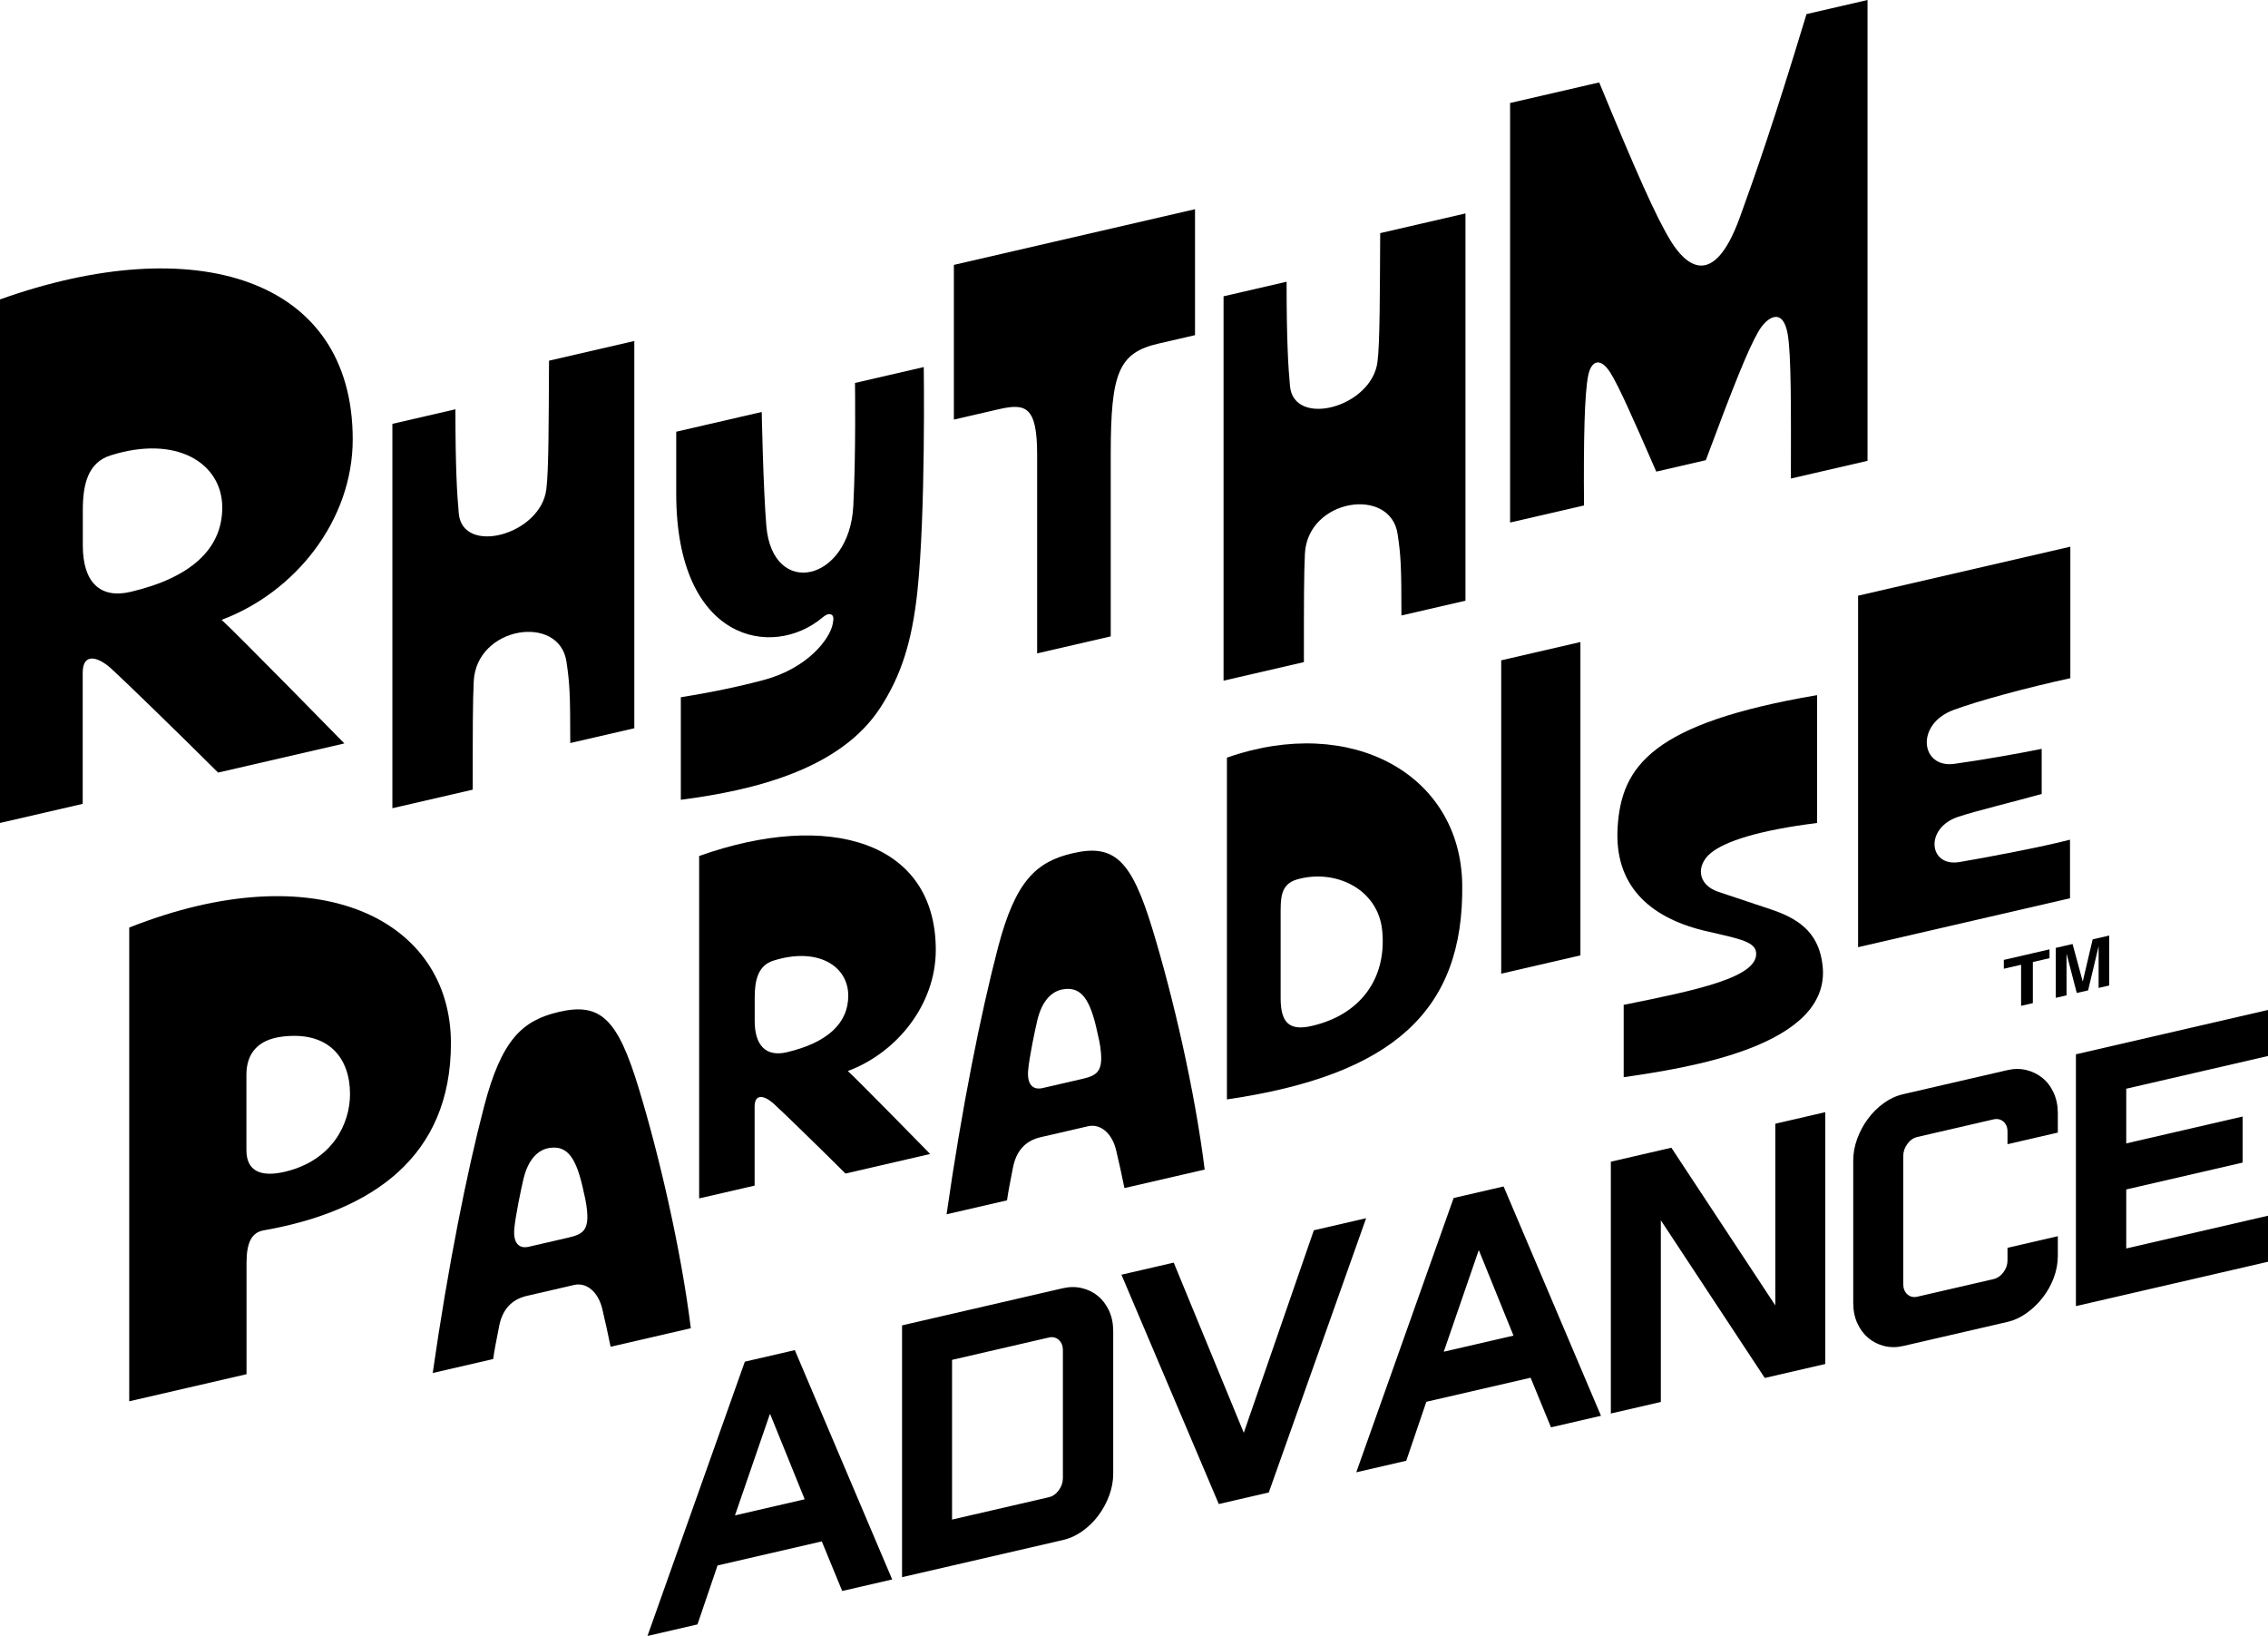
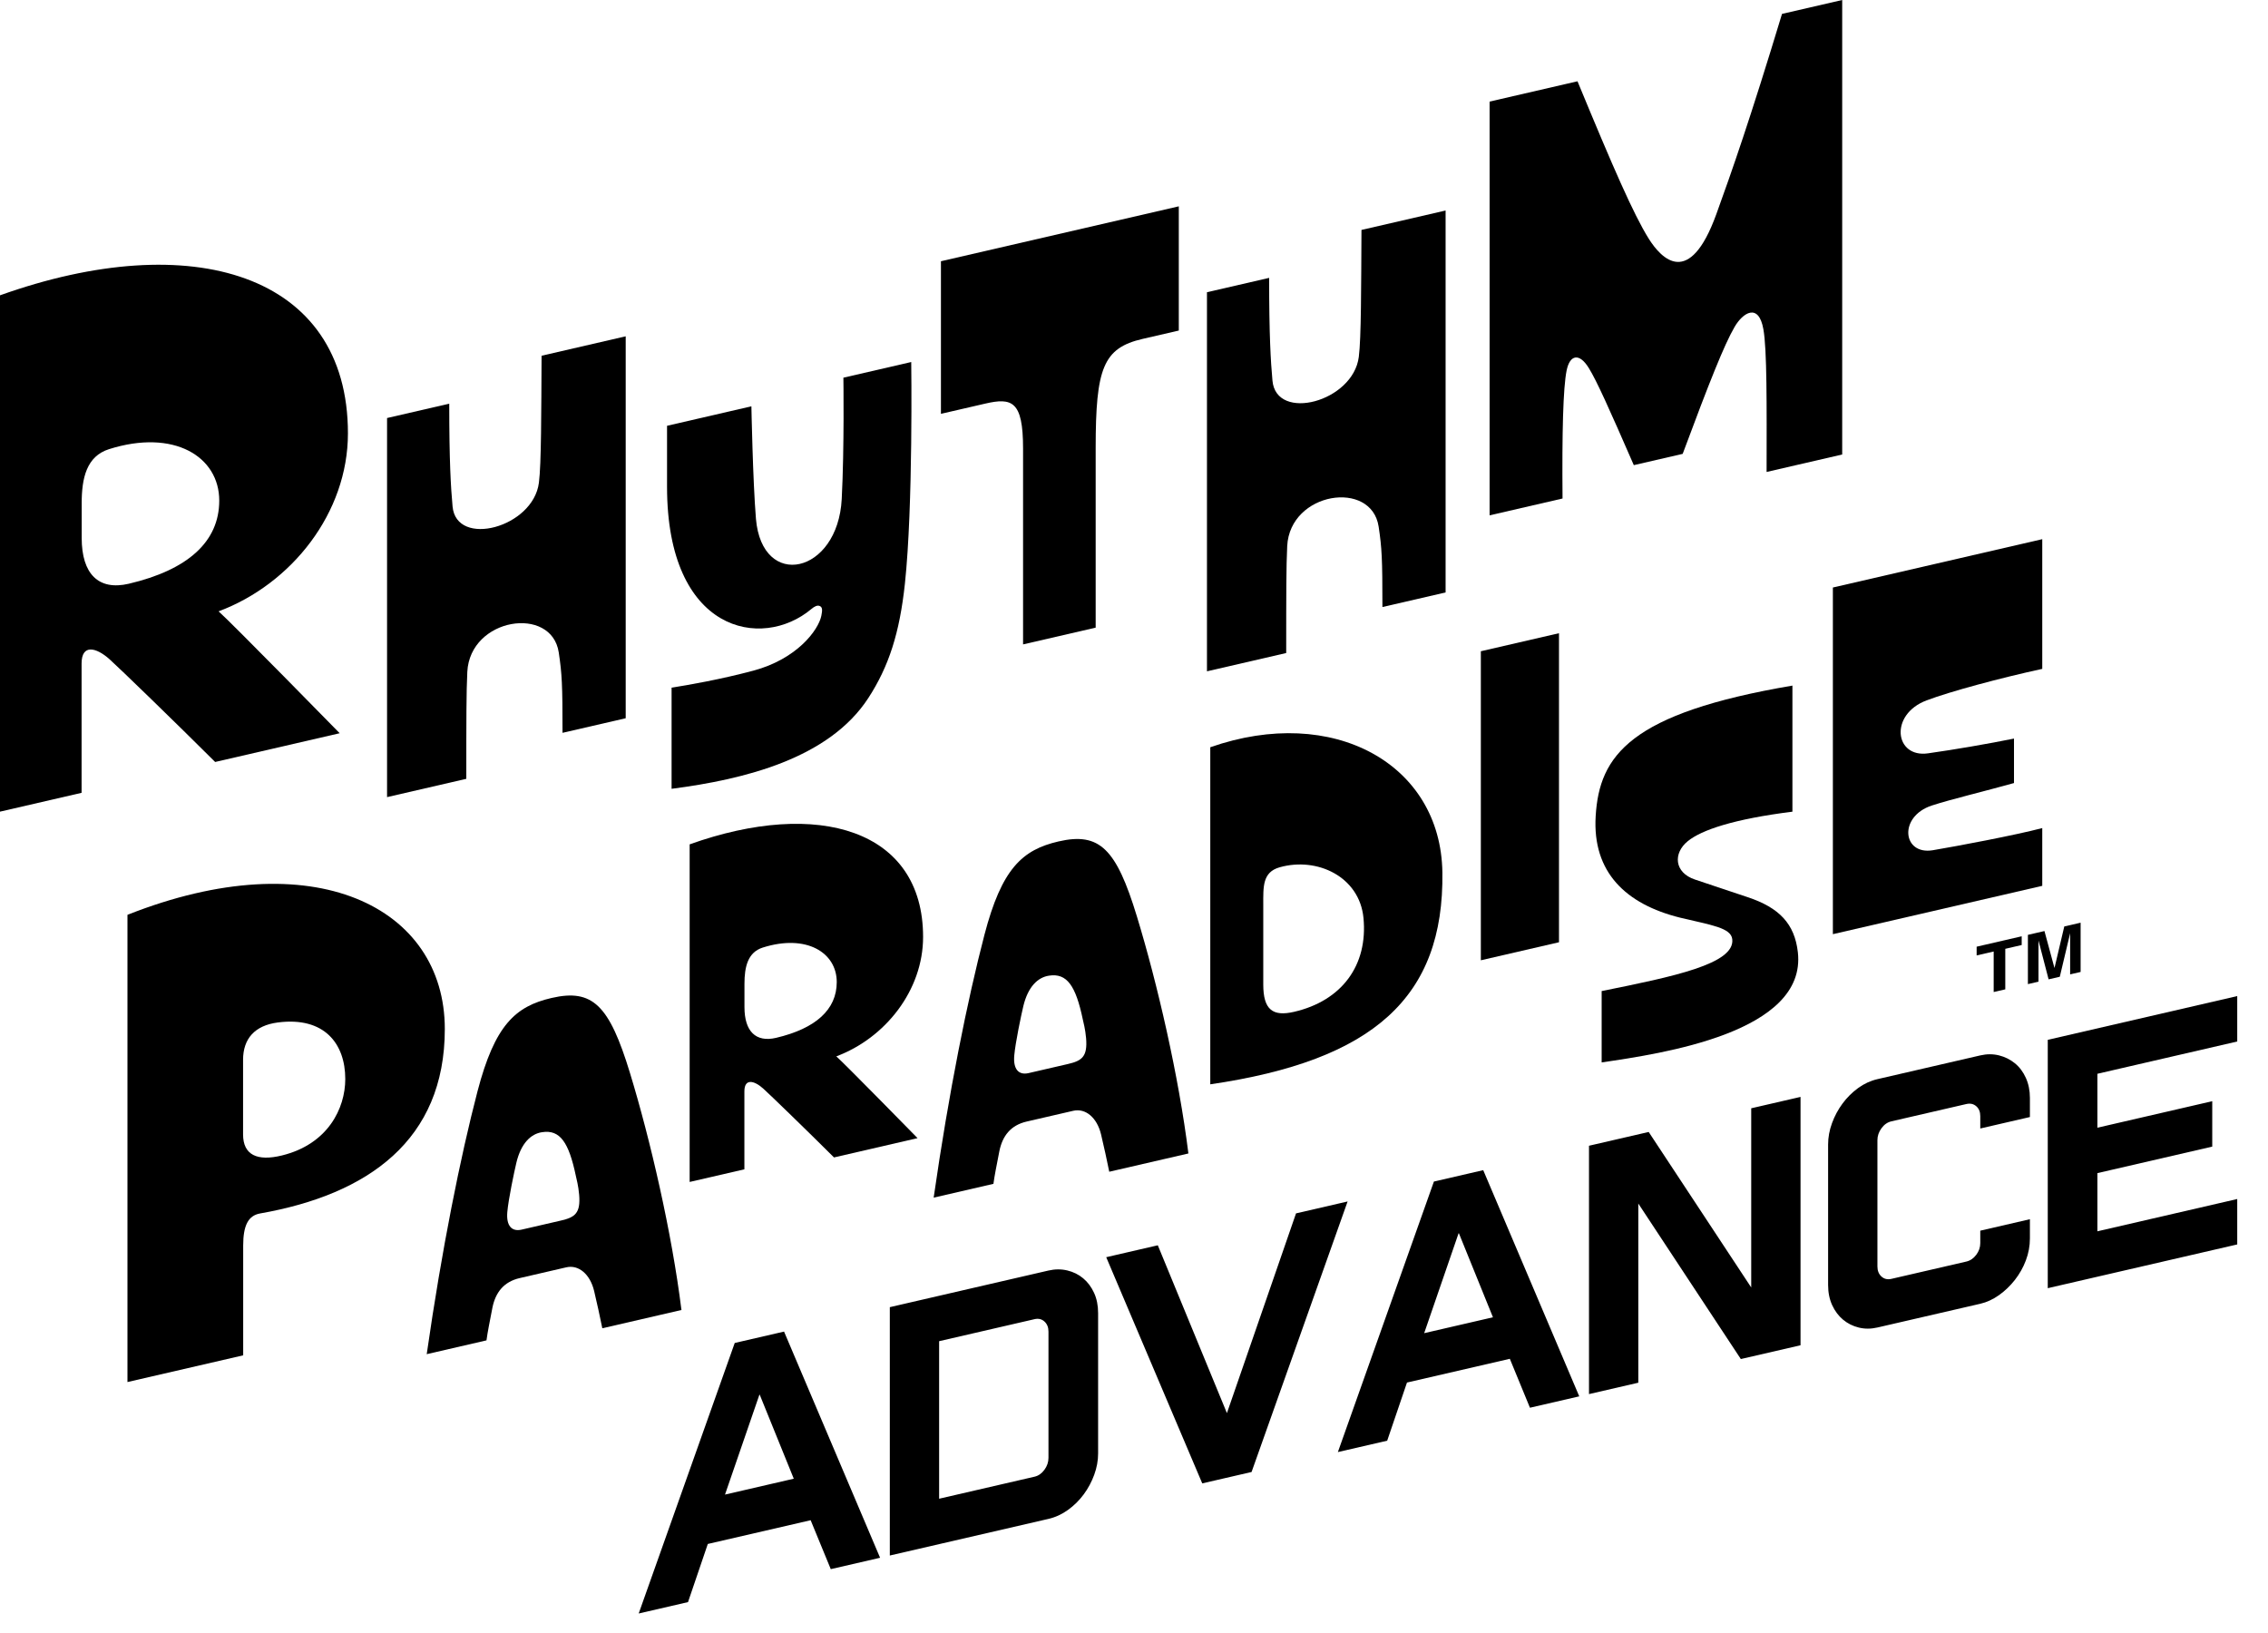
- <svg xmlns="http://www.w3.org/2000/svg" version="1.1" id="svg1" width="666.667" height="480.788" viewBox="0 0 666.667 480.788">
+ <svg xmlns="http://www.w3.org/2000/svg" version="1.1" id="svg1" width="666.667" height="479.887" viewBox="0 0 666.667 479.887">
  <defs id="defs1">
    <clipPath clipPathUnits="userSpaceOnUse" id="clipPath2">
-       <path d="M 0,360.591 H 500 V 0 H 0 Z" transform="translate(-500.0004,-82.4789)" id="path2" />
+       <path d="M 0,359.915 H 500 V 0 H 0 Z" transform="translate(-493.2172,-85.5752)" id="path2" />
    </clipPath>
    <clipPath clipPathUnits="userSpaceOnUse" id="clipPath4">
-       <path d="M 0,360.591 H 500 V 0 H 0 Z" transform="translate(-462.6577,-142.8344)" id="path4" />
+       <path d="M 0,359.915 H 500 V 0 H 0 Z" transform="translate(-456.3803,-145.1123)" id="path4" />
    </clipPath>
    <clipPath clipPathUnits="userSpaceOnUse" id="clipPath6">
-       <path d="M 0,360.591 H 500 V 0 H 0 Z" transform="translate(-430.5883,-204.0726)" id="path6" />
+       <path d="M 0,359.915 H 500 V 0 H 0 Z" transform="translate(-424.7465,-205.5191)" id="path6" />
    </clipPath>
    <clipPath clipPathUnits="userSpaceOnUse" id="clipPath8">
-       <path d="M 0,360.591 H 500 V 0 H 0 Z" transform="translate(-387.1459,-150.6889)" id="path8" />
+       <path d="M 0,359.915 H 500 V 0 H 0 Z" transform="translate(-381.894,-152.8604)" id="path8" />
    </clipPath>
    <clipPath clipPathUnits="userSpaceOnUse" id="clipPath10">
-       <path d="M 0,360.591 H 500 V 0 H 0 Z" transform="translate(-330.9545,-145.9818)" id="path10" />
+       <path d="M 0,359.915 H 500 V 0 H 0 Z" transform="translate(-326.4653,-148.2168)" id="path10" />
    </clipPath>
    <clipPath clipPathUnits="userSpaceOnUse" id="clipPath12">
-       <path d="M 0,360.591 H 500 V 0 H 0 Z" transform="translate(-289.2143,-134.4633)" id="path12" />
+       <path d="M 0,359.915 H 500 V 0 H 0 Z" transform="translate(-285.2905,-136.8545)" id="path12" />
    </clipPath>
    <clipPath clipPathUnits="userSpaceOnUse" id="clipPath14">
-       <path d="M 0,360.591 H 500 V 0 H 0 Z" transform="translate(-238.6537,-122.7963)" id="path14" />
+       <path d="M 0,359.915 H 500 V 0 H 0 Z" transform="translate(-235.4301,-125.3487)" id="path14" />
    </clipPath>
    <clipPath clipPathUnits="userSpaceOnUse" id="clipPath16">
-       <path d="M 0,360.591 H 500 V 0 H 0 Z" transform="translate(-173.4443,-128.6566)" id="path16" />
+       <path d="M 0,359.915 H 500 V 0 H 0 Z" transform="translate(-171.0912,-131.1182)" id="path16" />
    </clipPath>
    <clipPath clipPathUnits="userSpaceOnUse" id="clipPath18">
-       <path d="M 0,360.591 H 500 V 0 H 0 Z" transform="translate(-125.371,-87.8178)" id="path18" />
+       <path d="M 0,359.915 H 500 V 0 H 0 Z" transform="translate(-123.6703,-90.8418)" id="path18" />
    </clipPath>
    <clipPath clipPathUnits="userSpaceOnUse" id="clipPath20">
-       <path d="M 0,360.591 H 500 V 0 H 0 Z" transform="translate(-62.9951,-102.3607)" id="path20" />
+       <path d="M 0,359.915 H 500 V 0 H 0 Z" transform="translate(-62.1406,-105.1866)" id="path20" />
    </clipPath>
    <clipPath clipPathUnits="userSpaceOnUse" id="clipPath22">
-       <path d="M 0,360.591 H 500 V 0 H 0 Z" transform="translate(-398.2612,-357.4862)" id="path22" />
+       <path d="M 0,359.915 H 500 V 0 H 0 Z" transform="translate(-392.8588,-356.8516)" id="path22" />
    </clipPath>
    <clipPath clipPathUnits="userSpaceOnUse" id="clipPath24">
-       <path d="M 0,360.591 H 500 V 0 H 0 Z" transform="translate(-304.2758,-309.2045)" id="path24" />
+       <path d="M 0,359.915 H 500 V 0 H 0 Z" transform="translate(-300.1479,-309.2251)" id="path24" />
    </clipPath>
    <clipPath clipPathUnits="userSpaceOnUse" id="clipPath26">
-       <path d="M 0,360.591 H 500 V 0 H 0 Z" transform="translate(-210.2905,-302.2069)" id="path26" />
+       <path d="M 0,359.915 H 500 V 0 H 0 Z" transform="translate(-207.4379,-302.3228)" id="path26" />
    </clipPath>
    <clipPath clipPathUnits="userSpaceOnUse" id="clipPath28">
-       <path d="M 0,360.591 H 500 V 0 H 0 Z" transform="translate(-203.6518,-279.6845)" id="path28" />
+       <path d="M 0,359.915 H 500 V 0 H 0 Z" transform="translate(-200.8886,-280.1055)" id="path28" />
    </clipPath>
    <clipPath clipPathUnits="userSpaceOnUse" id="clipPath30">
-       <path d="M 0,360.591 H 500 V 0 H 0 Z" transform="translate(-121.0366,-281.0898)" id="path30" />
+       <path d="M 0,359.915 H 500 V 0 H 0 Z" transform="translate(-119.3945,-281.4917)" id="path30" />
    </clipPath>
    <clipPath clipPathUnits="userSpaceOnUse" id="clipPath32">
-       <path d="M 0,360.591 H 500 V 0 H 0 Z" transform="translate(-28.7851,-230.1337)" id="path32" />
+       <path d="M 0,359.915 H 500 V 0 H 0 Z" transform="translate(-28.395,-231.2271)" id="path32" />
    </clipPath>
  </defs>
  <g id="layer-MC0">
-     <path id="path1" d="M 0,0 -42.347,-9.776 V 45.727 L 0,55.503 V 45.354 L -31.252,38.139 V 26.087 l 25.668,5.926 V 21.863 L -31.252,15.938 V 2.934 L 0,10.148 Z m -80.414,-18.565 c -1.45,-0.335 -2.841,-0.338 -4.17,-0.011 -1.33,0.327 -2.501,0.915 -3.517,1.764 -1.014,0.849 -1.825,1.931 -2.428,3.246 -0.606,1.313 -0.907,2.816 -0.907,4.508 v 31.4 c 0,1.586 0.29,3.171 0.871,4.76 0.58,1.586 1.365,3.05 2.356,4.389 0.99,1.339 2.15,2.491 3.48,3.46 1.33,0.967 2.767,1.63 4.315,1.987 l 22.985,5.307 c 1.45,0.334 2.84,0.338 4.17,0.011 1.329,-0.327 2.513,-0.914 3.553,-1.757 1.039,-0.844 1.86,-1.936 2.465,-3.276 0.604,-1.341 0.907,-2.831 0.907,-4.469 v -4.282 l -11.095,-2.561 v 2.776 c 0,0.951 -0.301,1.686 -0.906,2.209 -0.604,0.52 -1.341,0.68 -2.211,0.48 l -16.75,-3.867 c -0.87,-0.201 -1.608,-0.716 -2.212,-1.541 -0.604,-0.827 -0.906,-1.716 -0.906,-2.668 V -4.928 c 0,-0.951 0.302,-1.701 0.906,-2.248 0.604,-0.549 1.342,-0.721 2.212,-0.52 l 16.75,3.867 c 0.87,0.201 1.607,0.7 2.211,1.502 0.605,0.8 0.906,1.676 0.906,2.627 v 2.775 l 11.095,2.562 V 1.354 c 0,-1.692 -0.303,-3.333 -0.907,-4.926 -0.605,-1.594 -1.426,-3.053 -2.465,-4.375 -1.04,-1.324 -2.224,-2.456 -3.553,-3.398 -1.33,-0.941 -2.72,-1.579 -4.17,-1.914 z m -17.185,51.536 v -55.503 l -13.341,-3.08 -22.914,34.751 v -40.041 l -11.022,-2.545 v 55.503 l 13.342,3.081 22.914,-34.752 v 40.041 z m -76.425,-30.49 0.072,0.017 7.613,-18.778 -15.372,-3.549 z m 26.973,-36.43 -21.463,50.548 -11.021,-2.544 -21.463,-60.459 11.021,2.545 4.423,12.994 22.986,5.306 4.496,-10.935 z m -51.772,43.551 -21.463,-60.458 -11.022,-2.545 -21.463,50.547 11.53,2.663 15.444,-37.507 15.444,44.637 z m -66.855,-57.3 c 0,-0.951 -0.302,-1.842 -0.906,-2.667 -0.604,-0.827 -1.342,-1.341 -2.212,-1.542 l -21.317,-4.921 v 35.205 l 21.317,4.921 c 0.87,0.201 1.608,0.026 2.212,-0.52 0.604,-0.549 0.906,-1.298 0.906,-2.249 z m 11.095,32.374 c 0,1.691 -0.303,3.194 -0.907,4.509 -0.605,1.313 -1.413,2.395 -2.429,3.245 -1.016,0.848 -2.2,1.434 -3.553,1.757 -1.354,0.322 -2.756,0.315 -4.206,-0.02 l -35.457,-8.186 v -55.503 l 35.457,8.186 c 1.547,0.357 2.997,1.022 4.351,1.995 1.352,0.973 2.525,2.129 3.516,3.469 0.991,1.338 1.778,2.801 2.358,4.39 0.58,1.586 0.87,3.173 0.87,4.759 z m -75.701,-18.27 0.073,0.018 7.613,-18.779 -15.372,-3.549 z m 26.974,-36.43 -21.463,50.548 -11.022,-2.545 -21.463,-60.458 11.022,2.544 4.423,12.995 22.985,5.306 4.496,-10.934 z" style="fill:#000000;fill-opacity:1;fill-rule:nonzero;stroke:none" transform="matrix(1.333333,0,0,-1.333333,666.6672,370.8161)" clip-path="url(#clipPath2)" />
-     <path id="path3" d="m 0,0 v 9.197 l -2.313,-9.73 -2.503,-0.578 -2.257,8.675 V -1.633 L -9.44,-2.179 V 8.83 l 3.698,0.854 2.229,-8.217 0.028,0.006 2.174,9.234 3.65,0.843 V 0.54 Z m -17.09,-3.945 v 9.056 l -3.807,-0.879 v 1.947 l 10.071,2.325 V 6.558 l -3.67,-0.848 v -9.057 z" style="fill:#000000;fill-opacity:1;fill-rule:nonzero;stroke:none" transform="matrix(1.333333,0,0,-1.333333,616.8769,290.3421)" clip-path="url(#clipPath4)" />
-     <path id="path5" d="m 0,0 c 5.326,2.006 16.474,5.004 25.837,7.035 l 0.001,28.986 -46.795,-10.803 v -77.473 l 46.72,10.786 v 12.907 c -6.144,-1.611 -18.802,-3.989 -24.375,-4.93 -6.788,-1.14 -7.754,7.506 -0.248,9.983 4.31,1.412 12.213,3.295 18.381,5.029 v 9.938 C 13.897,-9.682 6.292,-10.999 0.297,-11.841 -7.135,-12.906 -8.423,-3.171 0,0" style="fill:#000000;fill-opacity:1;fill-rule:nonzero;stroke:none" transform="matrix(1.333333,0,0,-1.333333,574.1177,208.6912)" clip-path="url(#clipPath6)" />
-     <path id="path7" d="m 0,0 c -0.274,2.574 -4.727,3.157 -11.662,4.82 -12.126,3.011 -19.632,10.155 -18.865,22.704 0.816,13.546 7.673,22.994 43.969,29.157 V 28.503 C 0.345,26.865 -6.886,24.415 -9.953,21.906 c -3.271,-2.654 -3.08,-7.001 1.641,-8.578 2.051,-0.684 8.115,-2.71 11.78,-3.938 7.033,-2.345 10.473,-5.939 11.191,-12.301 2.026,-17.947 -30.457,-22.653 -43.849,-24.62 v 15.946 C -13.146,-8.353 0.619,-5.52 0,0" style="fill:#000000;fill-opacity:1;fill-rule:nonzero;stroke:none" transform="matrix(1.333333,0,0,-1.333333,516.1945,279.8695)" clip-path="url(#clipPath8)" />
-     <path id="path9" d="m 0,0 0.001,69.065 17.464,4.032 V 4.032 Z" style="fill:#000000;fill-opacity:1;fill-rule:nonzero;stroke:none" transform="matrix(1.333333,0,0,-1.333333,441.2727,286.1456)" clip-path="url(#clipPath10)" />
-     <path id="path11" d="m 0,0 c -4.807,-1.112 -6.887,0.495 -6.887,6.119 v 17.736 c 0,4.088 -0.212,7.353 3.666,8.448 C 5.202,34.681 14.615,30.172 15.507,21.007 16.547,10.354 10.622,2.452 0,0 m -18.728,59.131 -10e-4,-75.332 C 17.687,-10.875 33.541,3.195 33.145,31.163 32.798,55.415 8.72,68.742 -18.728,59.131" style="fill:#000000;fill-opacity:1;fill-rule:nonzero;stroke:none" transform="matrix(1.333333,0,0,-1.333333,385.6191,301.5036)" clip-path="url(#clipPath12)" />
-     <path id="path13" d="m 0,0 -8.794,-2.03 c -2.21,-0.511 -3.468,0.865 -3.195,3.937 0.248,2.873 1.536,8.968 2.031,11.048 1.04,4.311 3.221,6.416 5.723,6.788 4.037,0.644 5.994,-2.304 7.554,-9.735 C 3.469,9.313 3.89,7.803 4.062,5.771 4.41,1.635 3.124,0.721 0,0 m 15.408,33.02 c -4.607,15.112 -8.337,18.841 -17.513,16.722 -8.09,-1.867 -12.689,-6.079 -16.548,-20.858 -3.79,-14.517 -7.951,-35.256 -11.321,-58.739 l 13.328,3.076 c 0.248,1.858 0.693,4.038 1.337,7.357 0.694,3.345 2.502,5.735 6.094,6.565 2.957,0.683 8.461,1.954 10.404,2.402 2.782,0.642 5.327,-1.56 6.218,-5.275 0.595,-2.478 1.363,-5.992 1.833,-8.345 l 17.688,4.084 c -2.156,17.315 -6.937,38 -11.52,53.011" style="fill:#000000;fill-opacity:1;fill-rule:nonzero;stroke:none" transform="matrix(1.333333,0,0,-1.333333,318.2049,317.0596)" clip-path="url(#clipPath14)" />
-     <path id="path15" d="m 0,0 c -4.537,-1.063 -7.063,1.464 -7.063,6.867 v 5.22 c -0.001,3.766 0.731,7.032 4.088,8.096 9.747,3.088 16.537,-1.115 16.537,-7.715 C 13.562,6.301 8.842,2.078 0,0 m 32.858,22.558 c 0,23.99 -23.662,30.828 -52.17,20.702 v -75.474 l 12.232,2.824 v 17.421 c 0,2.959 2.177,2.444 4.188,0.649 1.413,-1.264 9.906,-9.494 15.839,-15.413 l 18.674,4.311 c 0,0 -16.281,16.636 -18.159,18.282 10.936,4.089 19.396,14.746 19.396,26.698" style="fill:#000000;fill-opacity:1;fill-rule:nonzero;stroke:none" transform="matrix(1.333333,0,0,-1.333333,231.2591,309.2459)" clip-path="url(#clipPath16)" />
-     <path id="path17" d="m 0,0 -8.794,-2.03 c -2.21,-0.51 -3.468,0.866 -3.195,3.937 0.247,2.874 1.535,8.968 2.031,11.049 1.041,4.311 3.22,6.416 5.722,6.787 4.038,0.645 5.995,-2.304 7.556,-9.735 C 3.468,9.314 3.89,7.804 4.063,5.771 4.41,1.635 3.124,0.722 0,0 m 15.409,33.021 c -4.608,15.111 -8.338,18.84 -17.514,16.721 -8.09,-1.867 -12.689,-6.079 -16.548,-20.857 -3.79,-14.517 -7.952,-35.256 -11.321,-58.74 l 13.328,3.077 c 0.247,1.857 0.693,4.038 1.337,7.357 0.694,3.344 2.502,5.735 6.094,6.565 2.957,0.682 8.462,1.953 10.404,2.401 2.782,0.642 5.326,-1.56 6.218,-5.275 0.594,-2.477 1.363,-5.991 1.833,-8.344 l 17.688,4.083 C 24.772,-2.676 19.991,18.01 15.409,33.021" style="fill:#000000;fill-opacity:1;fill-rule:nonzero;stroke:none" transform="matrix(1.333333,0,0,-1.333333,167.1613,363.6976)" clip-path="url(#clipPath18)" />
-     <path id="path19" d="m 0,0 c -5.5,-1.338 -8.67,0.099 -8.67,4.706 v 16.673 c 0,4.708 2.601,7.679 7.778,8.348 C 9.488,31.064 14.17,24.995 14.17,17.093 14.17,10.503 10.281,2.526 0,0 M -34.508,53.781 V -50.637 l 25.862,5.971 v 24.525 c 0,4.484 1.115,6.714 3.791,7.185 24.103,4.239 41.271,16.357 41.271,41.222 0.001,27.301 -29.331,41.989 -70.924,25.515" style="fill:#000000;fill-opacity:1;fill-rule:nonzero;stroke:none" transform="matrix(1.333333,0,0,-1.333333,83.99347,344.3071)" clip-path="url(#clipPath20)" />
-     <path id="path21" d="m 0,0 c -7.135,-23.559 -11.172,-35.078 -14.69,-44.788 -5.995,-16.523 -12.212,-10.033 -15.111,-5.425 -3.369,5.4 -7.952,15.903 -15.903,35.151 l -19.645,-4.535 v -92.47 l 16.3,3.763 c -0.124,14.74 0.124,24.748 0.916,28.637 0.719,3.493 2.824,3.988 4.955,0.52 1.759,-2.849 4.533,-9.017 10.058,-21.7 l 10.922,2.521 c 6.019,16.176 9.267,24.332 11.571,28.32 1.857,3.245 5.4,5.524 6.465,-0.471 0.817,-4.533 0.743,-16.831 0.719,-31.893 l 16.894,3.901 V 3.105 Z" style="fill:#000000;fill-opacity:1;fill-rule:nonzero;stroke:none" transform="matrix(1.333333,0,0,-1.333333,531.0149,4.139733)" clip-path="url(#clipPath22)" />
-     <path id="path23" d="m 0,0 c -0.074,-12.634 -0.05,-24.153 -0.595,-28.364 -1.263,-10.057 -18.455,-14.591 -19.297,-5.326 -0.396,4.36 -0.743,10.12 -0.743,22.977 l -13.897,-3.209 v -84.721 l 17.712,4.09 c 0,13.451 0,19.296 0.222,23.903 0.619,12.138 18.852,14.888 20.438,4.335 0.718,-4.806 0.842,-7.109 0.842,-17.959 l 14.12,3.259 V 4.341 Z" style="fill:#000000;fill-opacity:1;fill-rule:nonzero;stroke:none" transform="matrix(1.333333,0,0,-1.333333,405.7011,68.51533)" clip-path="url(#clipPath24)" />
-     <path id="path25" d="m 0,0 v -34.101 l 9.884,2.282 c 5.995,1.384 8.472,0.603 8.472,-10.008 v -43.802 l 16.226,3.746 v 40.155 c 0,17.836 1.675,22.337 10.503,24.375 l 8.076,1.865 v 27.761 z" style="fill:#000000;fill-opacity:1;fill-rule:nonzero;stroke:none" transform="matrix(1.333333,0,0,-1.333333,280.3873,77.84547)" clip-path="url(#clipPath26)" />
-     <path id="path27" d="m 0,0 -15.161,-3.5 c 0,0 0.223,-15.606 -0.371,-27.101 -0.867,-16.82 -17.812,-20.437 -19.174,-4.434 -0.693,8.398 -1.016,25.136 -1.016,25.136 l -18.851,-4.352 V -27.9 c 0,-32.576 21.18,-36.589 32.253,-27.299 0.669,0.57 1.338,0.916 1.883,0.669 0.619,-0.273 0.594,-0.942 0.347,-2.18 -0.669,-3.246 -5.475,-9.662 -15.186,-12.262 -7.407,-1.983 -14.665,-3.233 -18.282,-3.802 v -22.605 c 16.3,2.105 35.177,6.762 43.971,20.288 4.583,7.06 6.985,14.516 8.175,25.565 C 0.445,-32.136 0,0 0,0" style="fill:#000000;fill-opacity:1;fill-rule:nonzero;stroke:none" transform="matrix(1.333333,0,0,-1.333333,271.5357,107.8753)" clip-path="url(#clipPath28)" />
-     <path id="path29" d="m 0,0 c -0.074,-12.634 -0.049,-24.153 -0.594,-28.364 -1.264,-10.057 -18.456,-14.591 -19.298,-5.326 -0.396,4.36 -0.743,10.12 -0.743,22.977 l -13.897,-3.209 v -84.72 l 17.712,4.089 c 0,13.451 0,19.296 0.223,23.903 0.619,12.138 18.851,14.888 20.437,4.335 0.718,-4.806 0.842,-7.109 0.842,-17.96 l 14.12,3.26 V 4.341 Z" style="fill:#000000;fill-opacity:1;fill-rule:nonzero;stroke:none" transform="matrix(1.333333,0,0,-1.333333,161.3821,106.0016)" clip-path="url(#clipPath30)" />
-     <path id="path31" d="m 0,0 c -6.763,-1.585 -10.528,2.18 -10.528,10.231 v 7.778 c 0,5.611 1.09,10.479 6.094,12.064 C 10.095,34.676 20.214,28.414 20.214,18.579 20.214,9.389 13.179,3.097 0,0 m 48.975,33.616 c 0,35.746 -34.978,46.125 -77.76,30.841 V -50.934 l 18.232,4.209 v 28.889 c 0,4.41 3.245,3.642 6.243,0.966 2.105,-1.882 14.764,-14.145 23.607,-22.963 l 27.834,6.425 c 0,0 -24.266,24.787 -27.066,27.24 16.301,6.094 28.91,21.975 28.91,39.784" style="fill:#000000;fill-opacity:1;fill-rule:nonzero;stroke:none" transform="matrix(1.333333,0,0,-1.333333,38.38013,173.9431)" clip-path="url(#clipPath32)" />
+     <path id="path1" d="M 0,0 -41.771,-9.645 V 45.106 L 0,54.75 V 44.738 L -30.828,37.621 V 25.732 l 25.32,5.846 V 21.566 l -25.32,-5.845 V 2.894 L 0,10.011 Z m -79.323,-18.313 c -1.431,-0.331 -2.802,-0.334 -4.113,-0.011 -1.312,0.322 -2.467,0.903 -3.469,1.741 -1.001,0.837 -1.8,1.903 -2.396,3.201 -0.596,1.296 -0.894,2.778 -0.894,4.447 v 30.973 c 0,1.565 0.286,3.129 0.858,4.695 0.572,1.567 1.347,3.01 2.324,4.33 0.978,1.322 2.122,2.458 3.434,3.414 1.311,0.954 2.729,1.608 4.256,1.96 l 22.674,5.235 c 1.43,0.33 2.8,0.333 4.113,0.011 1.31,-0.324 2.478,-0.902 3.505,-1.734 1.024,-0.832 1.835,-1.91 2.431,-3.231 0.596,-1.323 0.894,-2.793 0.894,-4.408 V 28.086 L -56.649,25.56 v 2.737 c 0,0.938 -0.298,1.664 -0.894,2.179 -0.598,0.513 -1.323,0.672 -2.182,0.474 l -16.522,-3.814 c -0.858,-0.199 -1.586,-0.706 -2.182,-1.521 -0.596,-0.816 -0.894,-1.692 -0.894,-2.631 V -4.86 c 0,-0.939 0.298,-1.679 0.894,-2.219 0.596,-0.54 1.324,-0.711 2.182,-0.513 l 16.522,3.815 c 0.859,0.198 1.584,0.691 2.182,1.481 0.596,0.789 0.894,1.653 0.894,2.592 V 3.033 L -45.706,5.56 V 1.336 c 0,-1.669 -0.298,-3.289 -0.894,-4.859 -0.596,-1.574 -1.407,-3.012 -2.431,-4.317 -1.027,-1.306 -2.195,-2.423 -3.505,-3.35 -1.313,-0.929 -2.683,-1.558 -4.113,-1.889 z m -16.952,50.836 v -54.75 l -13.161,-3.039 -22.602,34.281 v -39.498 l -10.872,-2.51 v 54.75 l 13.161,3.038 22.603,-34.28 v 39.499 z m -75.389,-30.075 0.072,0.017 7.51,-18.525 -15.163,-3.501 z m 26.608,-35.937 -21.172,49.863 -10.872,-2.511 -21.171,-59.637 10.872,2.509 4.363,12.818 22.674,5.235 4.434,-10.787 z m -51.07,42.961 -21.172,-59.639 -10.872,-2.51 -21.172,49.863 11.373,2.626 15.236,-36.999 15.235,44.033 z m -65.947,-56.523 c 0,-0.938 -0.298,-1.816 -0.894,-2.632 -0.597,-0.815 -1.323,-1.322 -2.181,-1.52 l -21.03,-4.855 v 34.728 l 21.03,4.854 c 0.858,0.199 1.584,0.027 2.181,-0.512 0.596,-0.541 0.894,-1.281 0.894,-2.219 z m 10.943,31.935 c 0,1.669 -0.298,3.15 -0.893,4.447 -0.597,1.296 -1.396,2.363 -2.397,3.201 -1.001,0.837 -2.17,1.416 -3.505,1.734 -1.335,0.317 -2.718,0.31 -4.148,-0.02 l -34.977,-8.074 v -54.751 l 34.977,8.075 c 1.525,0.352 2.956,1.008 4.292,1.969 1.334,0.959 2.491,2.099 3.469,3.421 0.976,1.32 1.751,2.762 2.324,4.33 0.572,1.565 0.858,3.131 0.858,4.695 z m -74.673,-18.022 0.071,0.017 7.51,-18.524 -15.163,-3.501 z m 26.608,-35.936 -21.172,49.862 -10.872,-2.51 -21.172,-59.638 10.872,2.51 4.363,12.818 22.674,5.234 4.435,-10.786 z" style="fill:#000000;fill-opacity:1;fill-rule:nonzero;stroke:none" transform="matrix(1.333333,0,0,-1.333333,657.6229,365.7864)" clip-path="url(#clipPath2)" />
+     <path id="path3" d="M 0,0 V 9.072 L -2.28,-0.526 -4.75,-1.097 -6.977,7.461 V -1.61 L -9.312,-2.149 V 8.71 l 3.648,0.842 2.199,-8.106 0.027,0.006 2.146,9.11 3.601,0.831 V 0.533 Z m -16.857,-3.892 v 8.934 l -3.756,-0.867 v 1.926 l 9.934,2.294 V 6.469 l -3.62,-0.836 v -8.934 z" style="fill:#000000;fill-opacity:1;fill-rule:nonzero;stroke:none" transform="matrix(1.333333,0,0,-1.333333,608.5071,286.4036)" clip-path="url(#clipPath4)" />
+     <path id="path5" d="m 0,0 c 5.254,1.979 16.25,4.936 25.487,6.94 v 28.593 l -46.16,-10.657 v -76.421 l 46.16,10.656 v 12.731 c -6.06,-1.588 -18.62,-3.951 -24.118,-4.88 -6.695,-1.124 -7.648,7.405 -0.245,9.848 4.252,1.394 12.047,3.25 18.132,4.961 v 9.803 C 13.709,-9.55 6.207,-10.849 0.294,-11.68 -7.037,-12.731 -8.308,-3.127 0,0" style="fill:#000000;fill-opacity:1;fill-rule:nonzero;stroke:none" transform="matrix(1.333333,0,0,-1.333333,566.3287,205.8612)" clip-path="url(#clipPath6)" />
+     <path id="path7" d="m 0,0 c -0.271,2.539 -4.663,3.114 -11.504,4.754 -11.962,2.971 -19.365,10.017 -18.609,22.396 0.804,13.363 7.57,22.682 43.373,28.762 V 28.116 C 0.34,26.5 -6.793,24.083 -9.818,21.608 -13.045,18.99 -12.856,14.702 -8.199,13.147 -6.176,12.472 -0.194,10.474 3.421,9.262 10.358,6.949 13.752,3.403 14.46,-2.872 16.458,-20.576 -15.584,-25.219 -28.795,-27.158 v 15.729 C -12.968,-8.24 0.61,-5.445 0,0" style="fill:#000000;fill-opacity:1;fill-rule:nonzero;stroke:none" transform="matrix(1.333333,0,0,-1.333333,509.192,276.0728)" clip-path="url(#clipPath8)" />
+     <path id="path9" d="m 0,0 v 68.128 l 17.228,3.977 V 3.978 Z" style="fill:#000000;fill-opacity:1;fill-rule:nonzero;stroke:none" transform="matrix(1.333333,0,0,-1.333333,435.2871,282.2643)" clip-path="url(#clipPath10)" />
+     <path id="path11" d="m 0,0 c -4.741,-1.098 -6.793,0.488 -6.793,6.035 v 17.497 c 0,4.031 -0.209,7.252 3.616,8.332 C 5.132,34.21 14.417,29.763 15.297,20.722 16.323,10.214 10.478,2.419 0,0 m -18.474,58.329 v -74.31 C 17.447,-10.728 33.086,3.152 32.695,30.74 32.354,54.663 8.602,67.81 -18.474,58.329" style="fill:#000000;fill-opacity:1;fill-rule:nonzero;stroke:none" transform="matrix(1.333333,0,0,-1.333333,380.3873,297.414)" clip-path="url(#clipPath12)" />
+     <path id="path13" d="m 0,0 -8.675,-2.003 c -2.179,-0.503 -3.421,0.855 -3.151,3.885 0.244,2.834 1.514,8.846 2.003,10.898 1.026,4.252 3.177,6.329 5.645,6.696 C -0.195,20.11 1.735,17.203 3.274,9.872 3.422,9.187 3.837,7.697 4.008,5.693 4.35,1.612 3.081,0.711 0,0 M 15.199,32.573 C 10.654,47.479 6.976,51.158 -2.076,49.067 -10.057,47.226 -14.594,43.071 -18.4,28.492 -22.139,14.173 -26.272,-6.292 -29.595,-29.457 l 13.174,3.042 c 0.245,1.832 0.685,3.982 1.32,7.257 0.684,3.299 2.468,5.658 6.011,6.475 l 10.263,2.37 c 2.744,0.633 5.254,-1.539 6.134,-5.204 0.587,-2.444 1.343,-5.91 1.808,-8.231 l 17.447,4.028 C 24.437,-2.64 19.721,17.765 15.199,32.573" style="fill:#000000;fill-opacity:1;fill-rule:nonzero;stroke:none" transform="matrix(1.333333,0,0,-1.333333,313.9068,312.7551)" clip-path="url(#clipPath14)" />
+     <path id="path15" d="m 0,0 c -4.476,-1.049 -6.968,1.443 -6.968,6.771 v 5.148 c 0,3.713 0.722,6.935 4.033,7.984 9.616,3.046 16.313,-1.098 16.313,-7.607 C 13.378,6.214 8.722,2.05 0,0 m 32.412,22.247 c 0,23.657 -23.149,30.527 -51.463,20.411 v -74.427 l 12.067,2.787 v 17.178 c 0,2.918 2.148,2.41 4.131,0.64 1.394,-1.246 9.771,-9.361 15.624,-15.198 l 18.421,4.253 c 0,0 -16.06,16.404 -17.913,18.027 10.788,4.033 19.133,14.543 19.133,26.329" style="fill:#000000;fill-opacity:1;fill-rule:nonzero;stroke:none" transform="matrix(1.333333,0,0,-1.333333,228.1216,305.0624)" clip-path="url(#clipPath16)" />
+     <path id="path17" d="m 0,0 -8.675,-2.003 c -2.18,-0.503 -3.421,0.855 -3.152,3.885 0.244,2.834 1.515,8.846 2.004,10.898 1.026,4.252 3.177,6.329 5.645,6.696 C -0.195,20.11 1.735,17.203 3.274,9.872 3.421,9.188 3.836,7.697 4.008,5.693 4.35,1.612 3.081,0.711 0,0 M 15.199,32.573 C 10.654,47.479 6.975,51.158 -2.077,49.067 -10.057,47.226 -14.594,43.071 -18.4,28.492 -22.139,14.173 -26.272,-6.292 -29.596,-29.457 l 13.175,3.042 c 0.244,1.832 0.684,3.982 1.319,7.257 0.685,3.299 2.469,5.658 6.012,6.475 l 10.263,2.37 c 2.744,0.633 5.254,-1.539 6.134,-5.204 0.586,-2.444 1.343,-5.91 1.808,-8.231 l 17.447,4.028 C 24.436,-2.64 19.72,17.765 15.199,32.573" style="fill:#000000;fill-opacity:1;fill-rule:nonzero;stroke:none" transform="matrix(1.333333,0,0,-1.333333,164.8937,358.7643)" clip-path="url(#clipPath18)" />
+     <path id="path19" d="m 0,0 c -5.425,-1.326 -8.553,0.099 -8.553,4.644 v 16.445 c 0,4.645 2.566,7.576 7.674,8.235 C 9.359,30.644 13.978,24.657 13.978,16.861 13.978,10.361 10.142,2.48 0,0 M -34.041,53.053 V -49.948 l 25.513,5.889 v 24.193 c 0,4.423 1.099,6.622 3.738,7.086 23.776,4.182 40.712,16.136 40.712,40.663 0,26.931 -28.933,41.42 -69.963,25.17" style="fill:#000000;fill-opacity:1;fill-rule:nonzero;stroke:none" transform="matrix(1.333333,0,0,-1.333333,82.85413,339.6379)" clip-path="url(#clipPath20)" />
+     <path id="path21" d="m 0,0 c -7.038,-23.239 -11.021,-34.602 -14.491,-44.18 -5.913,-16.299 -12.047,-9.897 -14.906,-5.352 -3.324,5.327 -7.844,15.688 -15.688,34.675 l -19.378,-4.474 v -91.215 l 16.079,3.712 c -0.122,14.539 0.122,24.411 0.905,28.248 0.708,3.445 2.785,3.934 4.886,0.513 1.736,-2.81 4.472,-8.895 9.921,-21.406 l 10.774,2.487 c 5.938,15.957 9.142,24.002 11.415,27.936 1.832,3.201 5.327,5.449 6.378,-0.465 0.805,-4.471 0.732,-16.603 0.708,-31.46 l 16.666,3.848 V 3.063 Z" style="fill:#000000;fill-opacity:1;fill-rule:nonzero;stroke:none" transform="matrix(1.333333,0,0,-1.333333,523.8117,4.084533)" clip-path="url(#clipPath22)" />
+     <path id="path23" d="m 0,0 c -0.073,-12.462 -0.049,-23.825 -0.586,-27.979 -1.247,-9.921 -18.205,-14.393 -19.036,-5.254 -0.391,4.301 -0.733,9.983 -0.733,22.665 l -13.708,-3.165 v -83.571 l 17.471,4.033 c 0,13.269 0,19.035 0.22,23.58 0.611,11.973 18.596,14.686 20.159,4.276 0.709,-4.741 0.831,-7.013 0.831,-17.716 l 13.929,3.215 V 4.282 Z" style="fill:#000000;fill-opacity:1;fill-rule:nonzero;stroke:none" transform="matrix(1.333333,0,0,-1.333333,400.1972,67.58653)" clip-path="url(#clipPath24)" />
+     <path id="path25" d="m 0,0 v -33.639 l 9.75,2.251 c 5.913,1.366 8.356,0.596 8.356,-9.872 v -43.208 l 16.006,3.695 v 39.611 c 0,17.594 1.653,22.034 10.362,24.045 l 7.965,1.839 v 27.384 z" style="fill:#000000;fill-opacity:1;fill-rule:nonzero;stroke:none" transform="matrix(1.333333,0,0,-1.333333,276.5839,76.7896)" clip-path="url(#clipPath26)" />
+     <path id="path27" d="m 0,0 -14.955,-3.453 c 0,0 0.22,-15.394 -0.366,-26.733 -0.856,-16.591 -17.57,-20.159 -18.914,-4.374 -0.684,8.285 -1.001,24.795 -1.001,24.795 l -18.597,-4.293 v -13.464 c 0,-32.133 20.893,-36.092 31.816,-26.928 0.66,0.562 1.32,0.904 1.857,0.659 0.611,-0.269 0.587,-0.928 0.343,-2.15 -0.661,-3.201 -5.401,-9.53 -14.98,-12.096 -7.307,-1.955 -14.466,-3.188 -18.034,-3.75 v -22.298 c 16.079,2.076 34.699,6.671 43.374,20.013 4.521,6.964 6.892,14.319 8.064,25.217 C 0.44,-31.701 0,0 0,0" style="fill:#000000;fill-opacity:1;fill-rule:nonzero;stroke:none" transform="matrix(1.333333,0,0,-1.333333,267.8515,106.4127)" clip-path="url(#clipPath28)" />
+     <path id="path29" d="m 0,0 c -0.073,-12.462 -0.049,-23.825 -0.586,-27.98 -1.247,-9.92 -18.205,-14.392 -19.036,-5.253 -0.391,4.301 -0.733,9.983 -0.733,22.665 l -13.709,-3.165 v -83.571 l 17.472,4.033 c 0,13.269 0,19.034 0.22,23.58 0.611,11.973 18.596,14.686 20.16,4.275 0.708,-4.74 0.83,-7.013 0.83,-17.715 l 13.929,3.215 V 4.282 Z" style="fill:#000000;fill-opacity:1;fill-rule:nonzero;stroke:none" transform="matrix(1.333333,0,0,-1.333333,159.1927,104.5644)" clip-path="url(#clipPath30)" />
+     <path id="path31" d="m 0,0 c -6.671,-1.564 -10.385,2.15 -10.385,10.092 v 7.673 c -10e-4,5.534 1.075,10.336 6.011,11.9 C 9.958,34.206 19.94,28.028 19.94,18.327 19.939,9.261 13,3.054 0,0 m 48.31,33.159 c 0,35.261 -34.504,45.5 -76.705,30.424 V -50.244 l 17.985,4.153 v 28.497 c 0,4.349 3.201,3.592 6.158,0.953 2.077,-1.857 14.564,-13.953 23.288,-22.652 l 27.456,6.338 c 0,0 -23.938,24.451 -26.699,26.87 16.079,6.011 28.517,21.677 28.517,39.244" style="fill:#000000;fill-opacity:1;fill-rule:nonzero;stroke:none" transform="matrix(1.333333,0,0,-1.333333,37.86,171.5839)" clip-path="url(#clipPath32)" />
  </g>
</svg>
